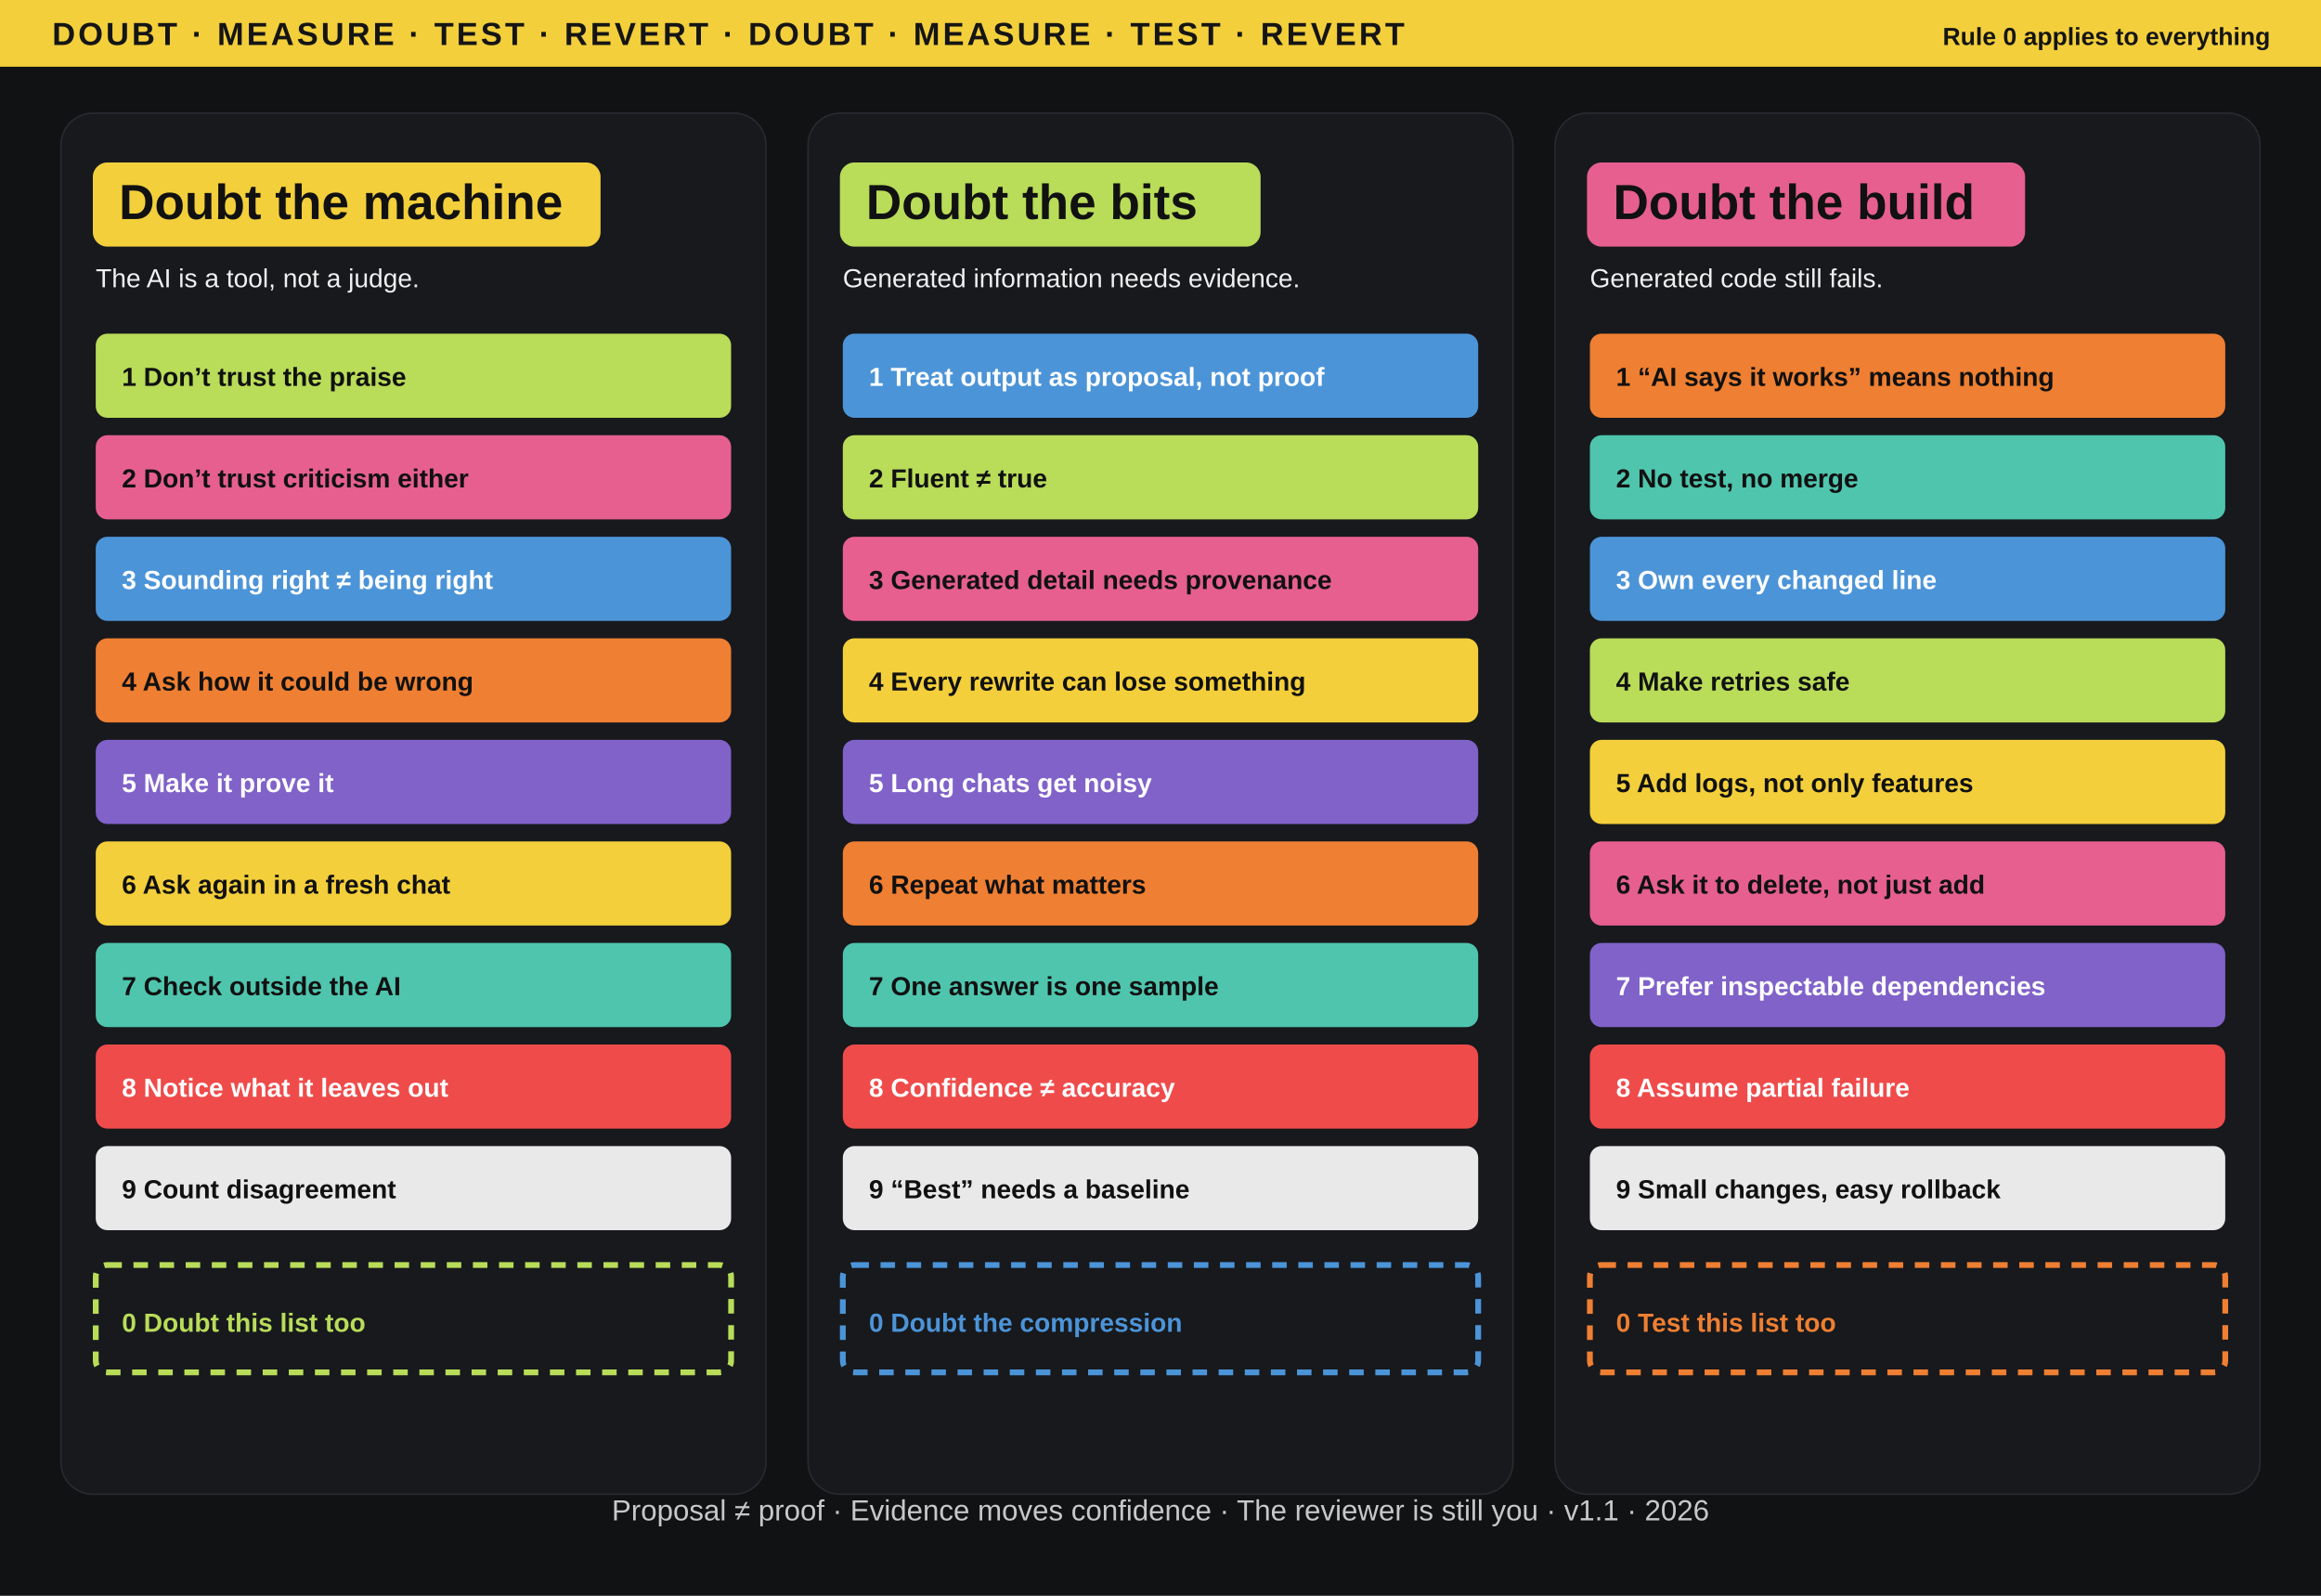
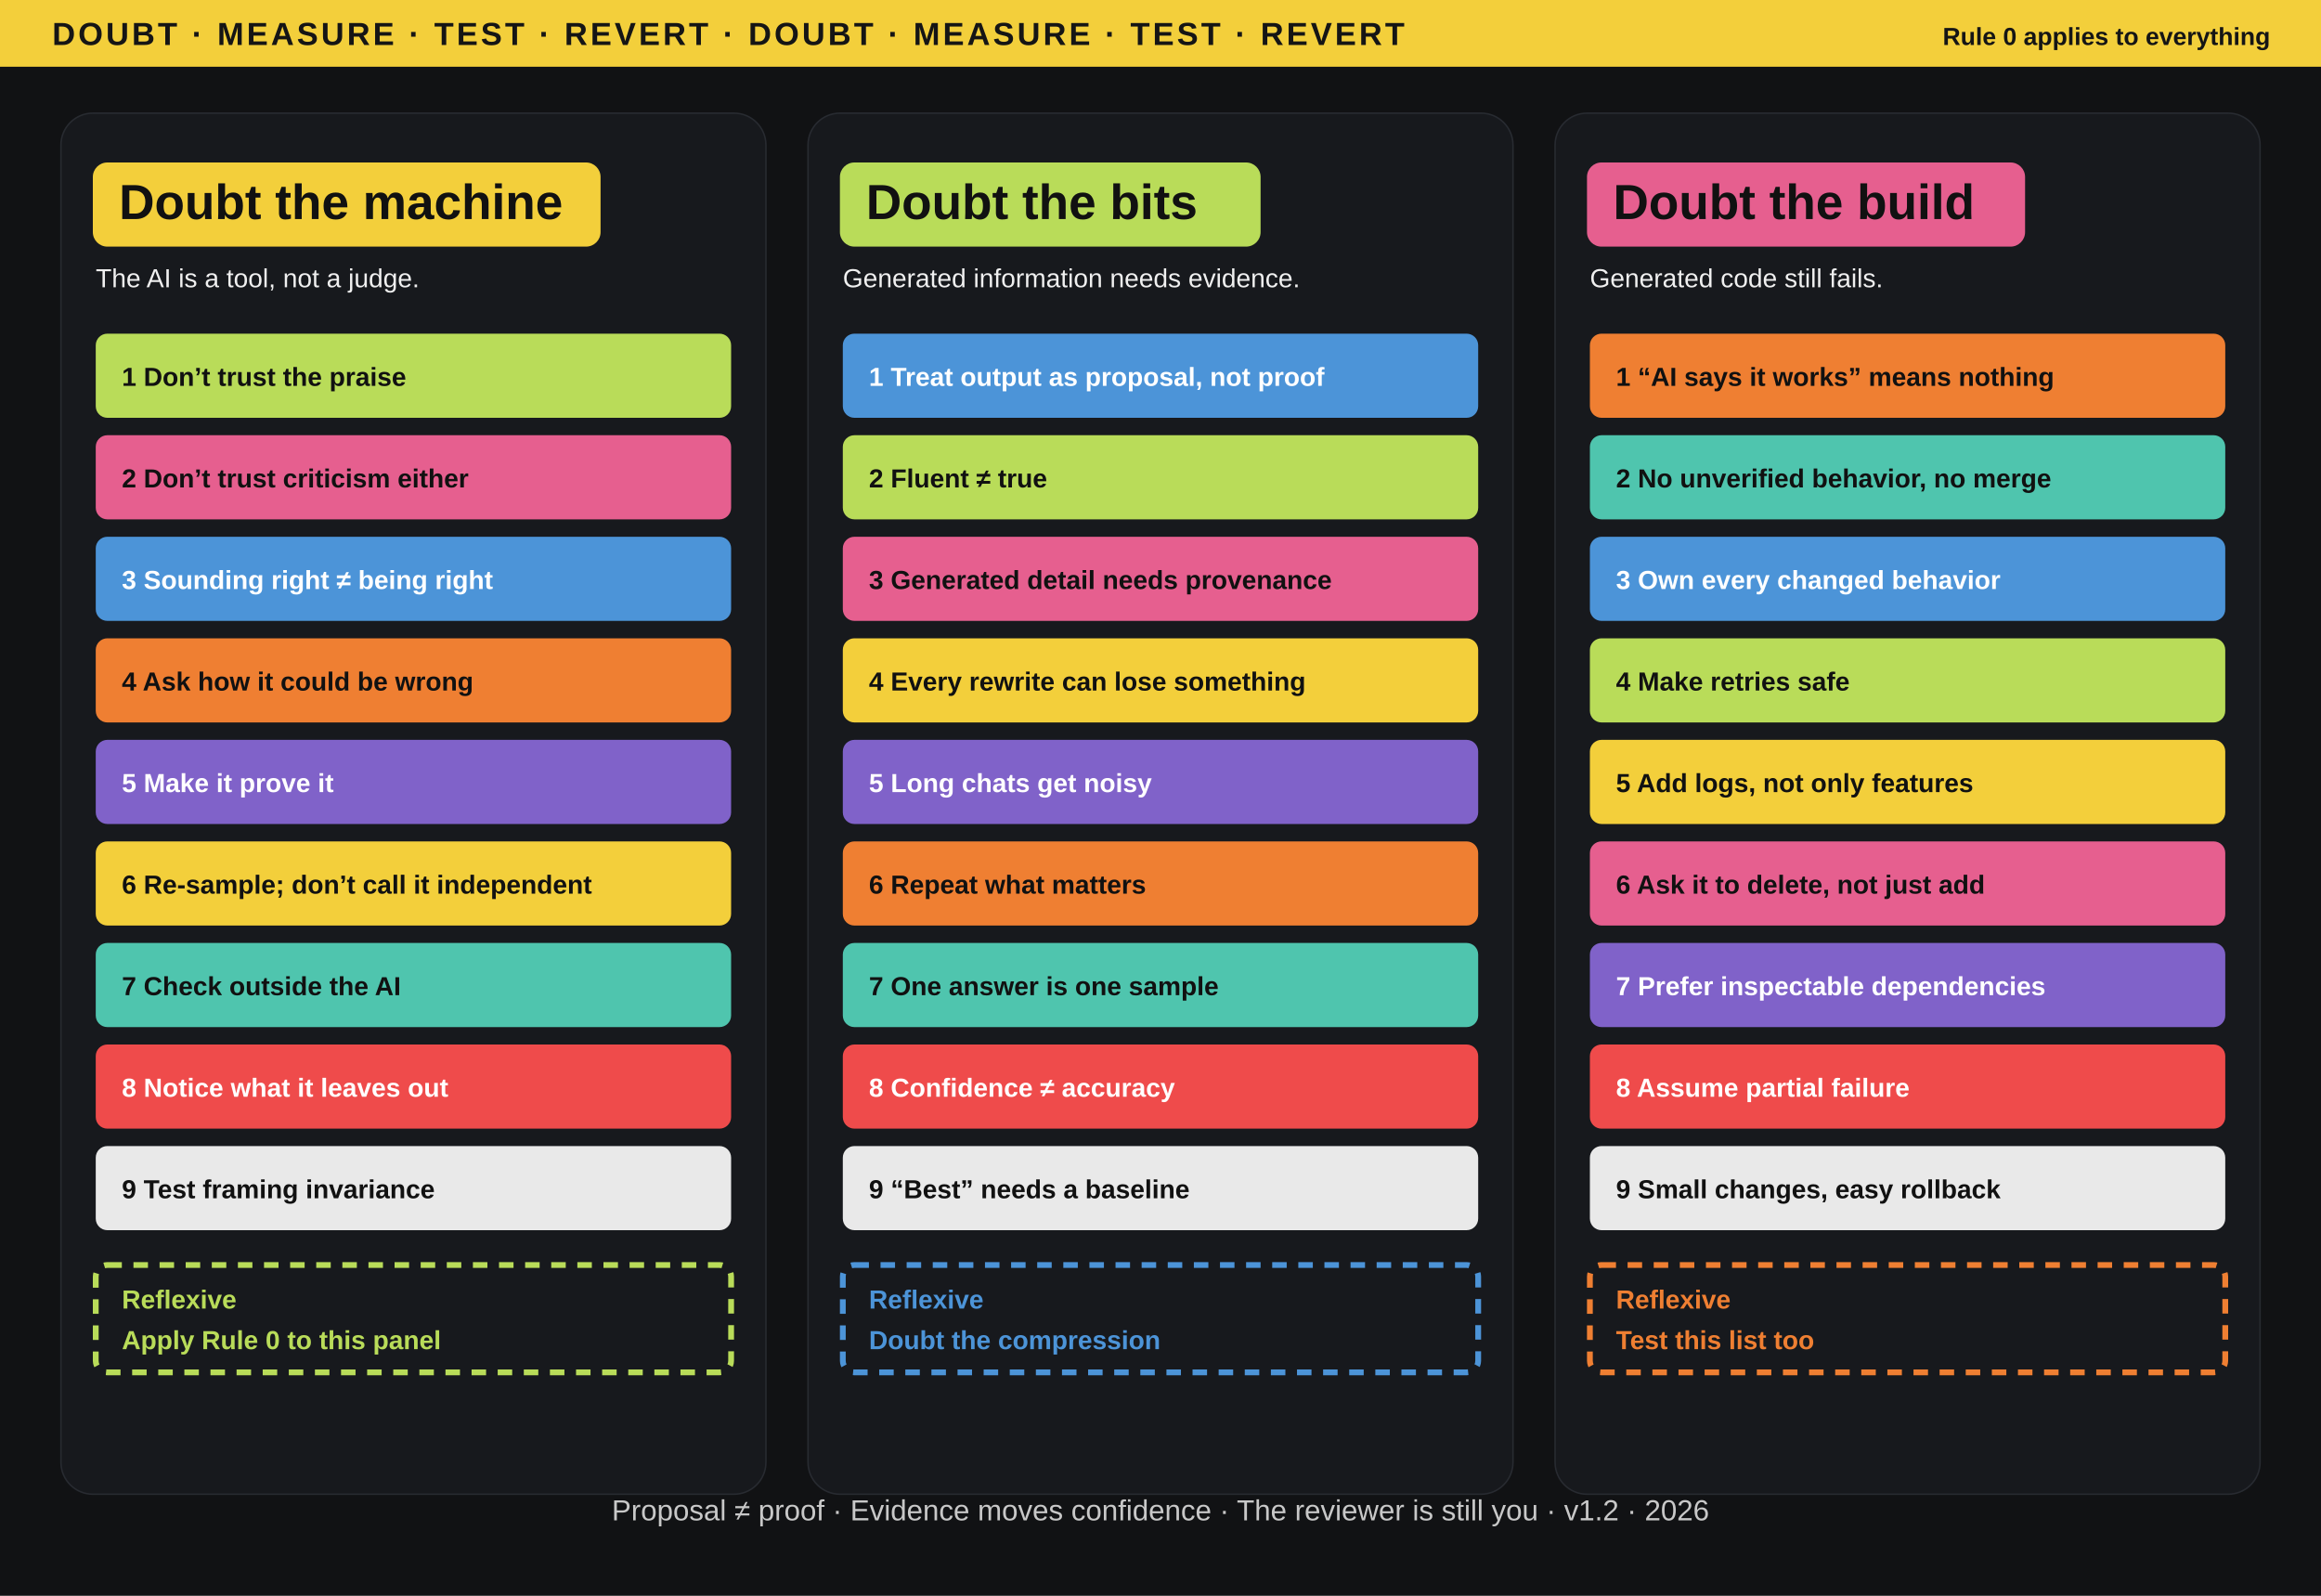
<svg xmlns="http://www.w3.org/2000/svg" width="1600" height="1100" viewBox="0 0 1600 1100" role="img" aria-labelledby="title desc">
  <rect width="1600" height="1100" fill="#111214" />
  <rect x="0" y="0" width="1600" height="46" fill="#f3cf3b" />
  <text x="36" y="31" font-family="Arial, Helvetica, sans-serif" font-size="22" font-weight="700" fill="#151515" letter-spacing="2">DOUBT · MEASURE · TEST · REVERT · DOUBT · MEASURE · TEST · REVERT</text>
  <text x="1565" y="31" text-anchor="end" font-family="Arial, Helvetica, sans-serif" font-size="17" font-weight="700" fill="#151515">Rule 0 applies to everything</text>
  <g font-family="Arial, Helvetica, sans-serif">
    <rect x="42" y="78" width="486" height="952" rx="22" fill="#17191d" stroke="#282b31" />
    <rect x="557" y="78" width="486" height="952" rx="22" fill="#17191d" stroke="#282b31" />
    <rect x="1072" y="78" width="486" height="952" rx="22" fill="#17191d" stroke="#282b31" />
    <rect x="64" y="112" width="350" height="58" rx="10" fill="#f3cf3b" />
    <text x="82" y="151" font-size="34" font-weight="800" fill="#111">Doubt the machine</text>
    <text x="66" y="198" font-size="18" fill="#f0f0f0">The AI is a tool, not a judge.</text>
    <rect x="579" y="112" width="290" height="58" rx="10" fill="#b9dc59" />
    <text x="597" y="151" font-size="34" font-weight="800" fill="#111">Doubt the bits</text>
    <text x="581" y="198" font-size="18" fill="#f0f0f0">Generated information needs evidence.</text>
    <rect x="1094" y="112" width="302" height="58" rx="10" fill="#e65f8f" />
    <text x="1112" y="151" font-size="34" font-weight="800" fill="#111">Doubt the build</text>
    <text x="1096" y="198" font-size="18" fill="#f0f0f0">Generated code still fails.</text>
    <g font-size="18" font-weight="700">
      <g transform="translate(66 230)">
        <rect width="438" height="58" rx="8" fill="#b9dc59" />
        <text x="18" y="36" fill="#111">1  Don’t trust the praise</text>
        <rect y="70" width="438" height="58" rx="8" fill="#e65f8f" />
        <text x="18" y="106" fill="#111">2  Don’t trust criticism either</text>
        <rect y="140" width="438" height="58" rx="8" fill="#4c94d8" />
        <text x="18" y="176" fill="#fff">3  Sounding right ≠ being right</text>
        <rect y="210" width="438" height="58" rx="8" fill="#ef7f32" />
        <text x="18" y="246" fill="#111">4  Ask how it could be wrong</text>
        <rect y="280" width="438" height="58" rx="8" fill="#8062c9" />
        <text x="18" y="316" fill="#fff">5  Make it prove it</text>
        <rect y="350" width="438" height="58" rx="8" fill="#f3cf3b" />
-         <text x="18" y="386" fill="#111">6  Ask again in a fresh chat</text>
+         <text x="18" y="386" fill="#111">6  Re-sample; don’t call it independent</text>
        <rect y="420" width="438" height="58" rx="8" fill="#4fc5ae" />
        <text x="18" y="456" fill="#111">7  Check outside the AI</text>
        <rect y="490" width="438" height="58" rx="8" fill="#ef4b4b" />
        <text x="18" y="526" fill="#fff">8  Notice what it leaves out</text>
        <rect y="560" width="438" height="58" rx="8" fill="#e9e9e9" />
-         <text x="18" y="596" fill="#111">9  Count disagreement</text>
+         <text x="18" y="596" fill="#111">9  Test framing invariance</text>
        <rect y="642" width="438" height="74" rx="8" fill="none" stroke="#b9dc59" stroke-width="4" stroke-dasharray="10 8" />
-         <text x="18" y="688" fill="#b9dc59">0  Doubt this list too</text>
+         <text x="18" y="672" fill="#b9dc59">Reflexive</text>
+         <text x="18" y="700" fill="#b9dc59">Apply Rule 0 to this panel</text>
      </g>
      <g transform="translate(581 230)">
        <rect width="438" height="58" rx="8" fill="#4c94d8" />
        <text x="18" y="36" fill="#fff">1  Treat output as proposal, not proof</text>
        <rect y="70" width="438" height="58" rx="8" fill="#b9dc59" />
        <text x="18" y="106" fill="#111">2  Fluent ≠ true</text>
        <rect y="140" width="438" height="58" rx="8" fill="#e65f8f" />
        <text x="18" y="176" fill="#111">3  Generated detail needs provenance</text>
        <rect y="210" width="438" height="58" rx="8" fill="#f3cf3b" />
        <text x="18" y="246" fill="#111">4  Every rewrite can lose something</text>
        <rect y="280" width="438" height="58" rx="8" fill="#8062c9" />
        <text x="18" y="316" fill="#fff">5  Long chats get noisy</text>
        <rect y="350" width="438" height="58" rx="8" fill="#ef7f32" />
        <text x="18" y="386" fill="#111">6  Repeat what matters</text>
        <rect y="420" width="438" height="58" rx="8" fill="#4fc5ae" />
        <text x="18" y="456" fill="#111">7  One answer is one sample</text>
        <rect y="490" width="438" height="58" rx="8" fill="#ef4b4b" />
        <text x="18" y="526" fill="#fff">8  Confidence ≠ accuracy</text>
        <rect y="560" width="438" height="58" rx="8" fill="#e9e9e9" />
        <text x="18" y="596" fill="#111">9  “Best” needs a baseline</text>
        <rect y="642" width="438" height="74" rx="8" fill="none" stroke="#4c94d8" stroke-width="4" stroke-dasharray="10 8" />
-         <text x="18" y="688" fill="#4c94d8">0  Doubt the compression</text>
+         <text x="18" y="672" fill="#4c94d8">Reflexive</text>
+         <text x="18" y="700" fill="#4c94d8">Doubt the compression</text>
      </g>
      <g transform="translate(1096 230)">
        <rect width="438" height="58" rx="8" fill="#ef7f32" />
        <text x="18" y="36" fill="#111">1  “AI says it works” means nothing</text>
        <rect y="70" width="438" height="58" rx="8" fill="#4fc5ae" />
-         <text x="18" y="106" fill="#111">2  No test, no merge</text>
+         <text x="18" y="106" fill="#111">2  No unverified behavior, no merge</text>
        <rect y="140" width="438" height="58" rx="8" fill="#4c94d8" />
-         <text x="18" y="176" fill="#fff">3  Own every changed line</text>
+         <text x="18" y="176" fill="#fff">3  Own every changed behavior</text>
        <rect y="210" width="438" height="58" rx="8" fill="#b9dc59" />
        <text x="18" y="246" fill="#111">4  Make retries safe</text>
        <rect y="280" width="438" height="58" rx="8" fill="#f3cf3b" />
        <text x="18" y="316" fill="#111">5  Add logs, not only features</text>
        <rect y="350" width="438" height="58" rx="8" fill="#e65f8f" />
        <text x="18" y="386" fill="#111">6  Ask it to delete, not just add</text>
        <rect y="420" width="438" height="58" rx="8" fill="#8062c9" />
        <text x="18" y="456" fill="#fff">7  Prefer inspectable dependencies</text>
        <rect y="490" width="438" height="58" rx="8" fill="#ef4b4b" />
        <text x="18" y="526" fill="#fff">8  Assume partial failure</text>
        <rect y="560" width="438" height="58" rx="8" fill="#e9e9e9" />
        <text x="18" y="596" fill="#111">9  Small changes, easy rollback</text>
        <rect y="642" width="438" height="74" rx="8" fill="none" stroke="#ef7f32" stroke-width="4" stroke-dasharray="10 8" />
-         <text x="18" y="688" fill="#ef7f32">0  Test this list too</text>
+         <text x="18" y="672" fill="#ef7f32">Reflexive</text>
+         <text x="18" y="700" fill="#ef7f32">Test this list too</text>
      </g>
    </g>
-     <text x="800" y="1048" text-anchor="middle" font-size="20" fill="#c8c8c8">Proposal ≠ proof · Evidence moves confidence · The reviewer is still you · v1.1 · 2026</text>
+     <text x="800" y="1048" text-anchor="middle" font-size="20" fill="#c8c8c8">Proposal ≠ proof · Evidence moves confidence · The reviewer is still you · v1.2 · 2026</text>
  </g>
</svg>
